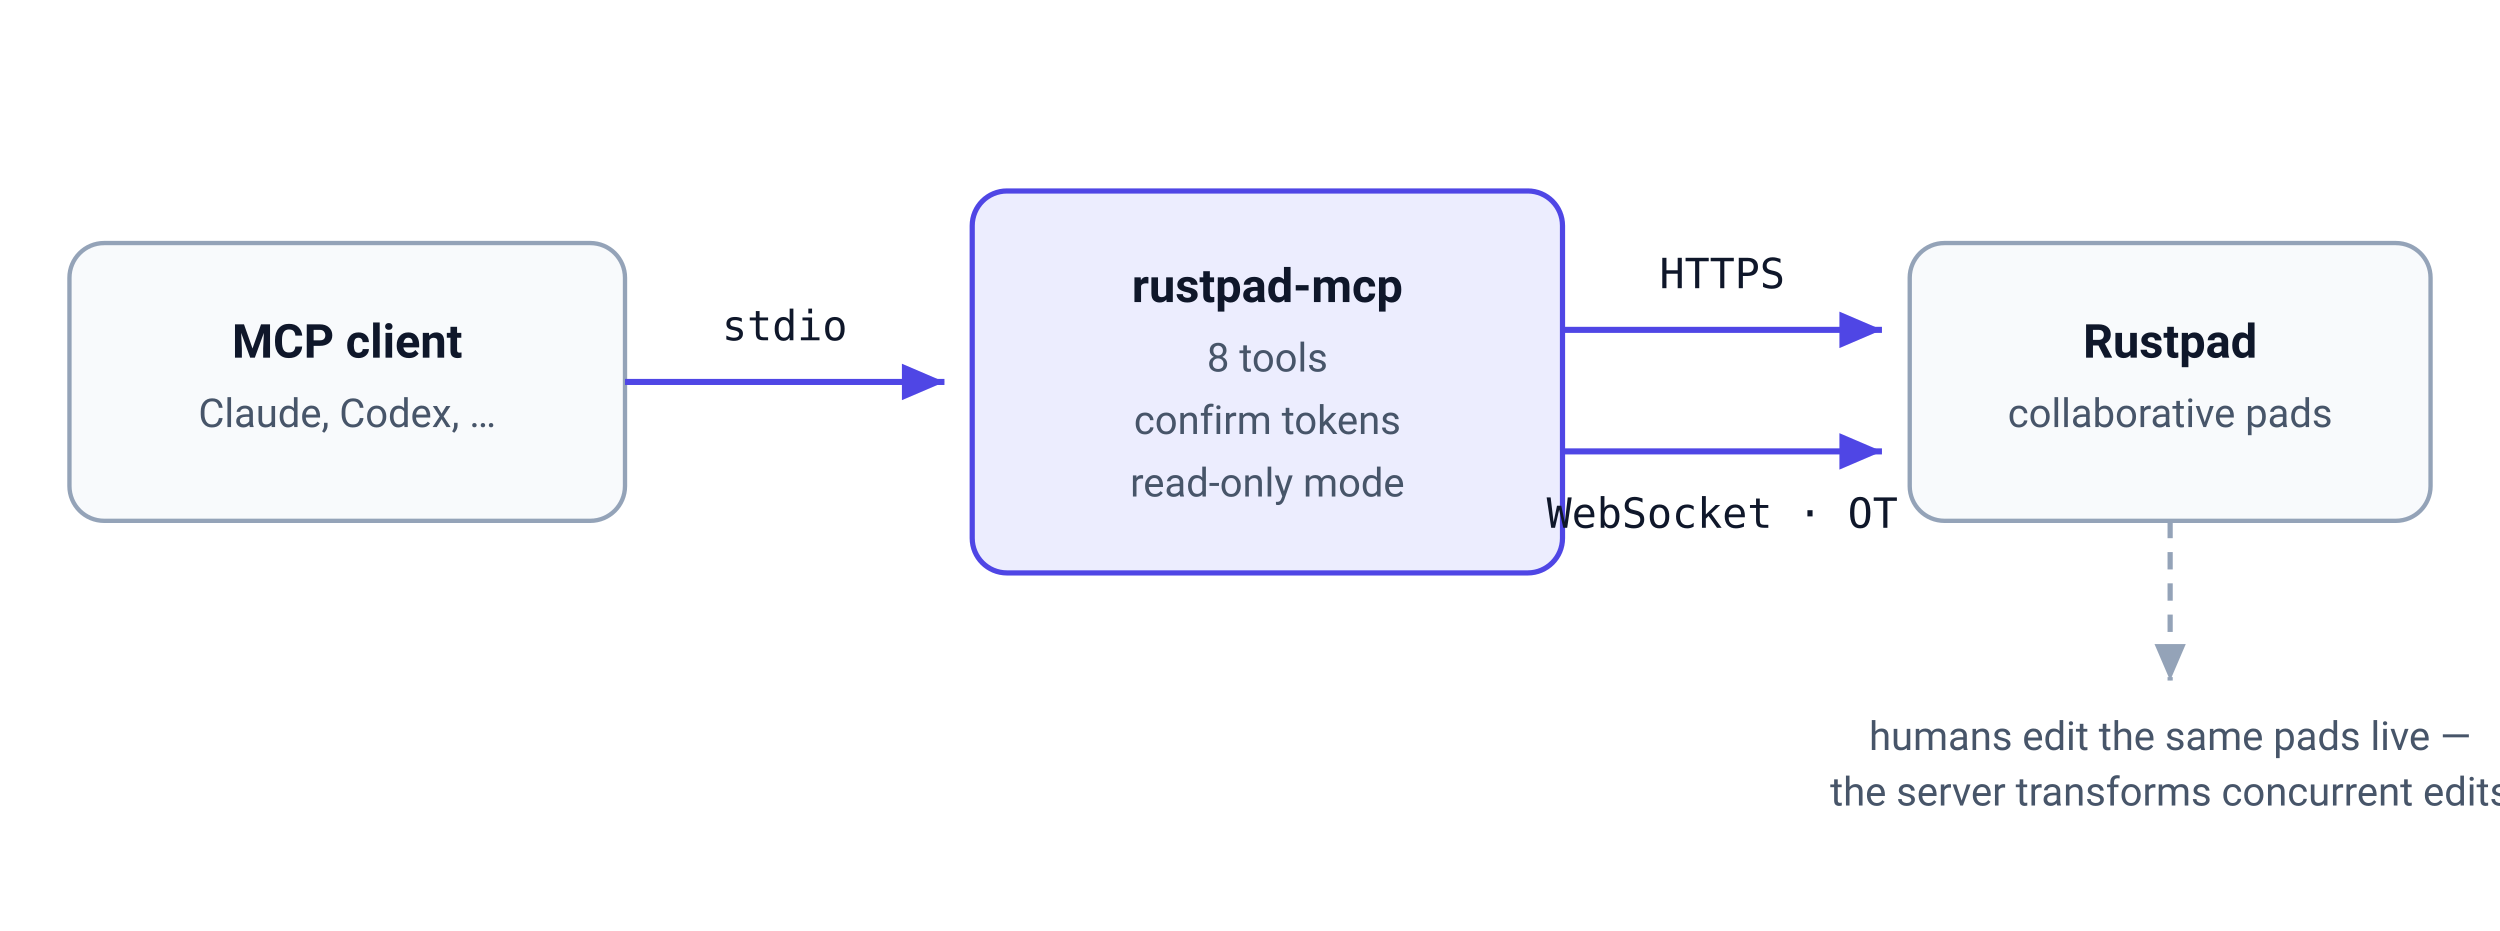
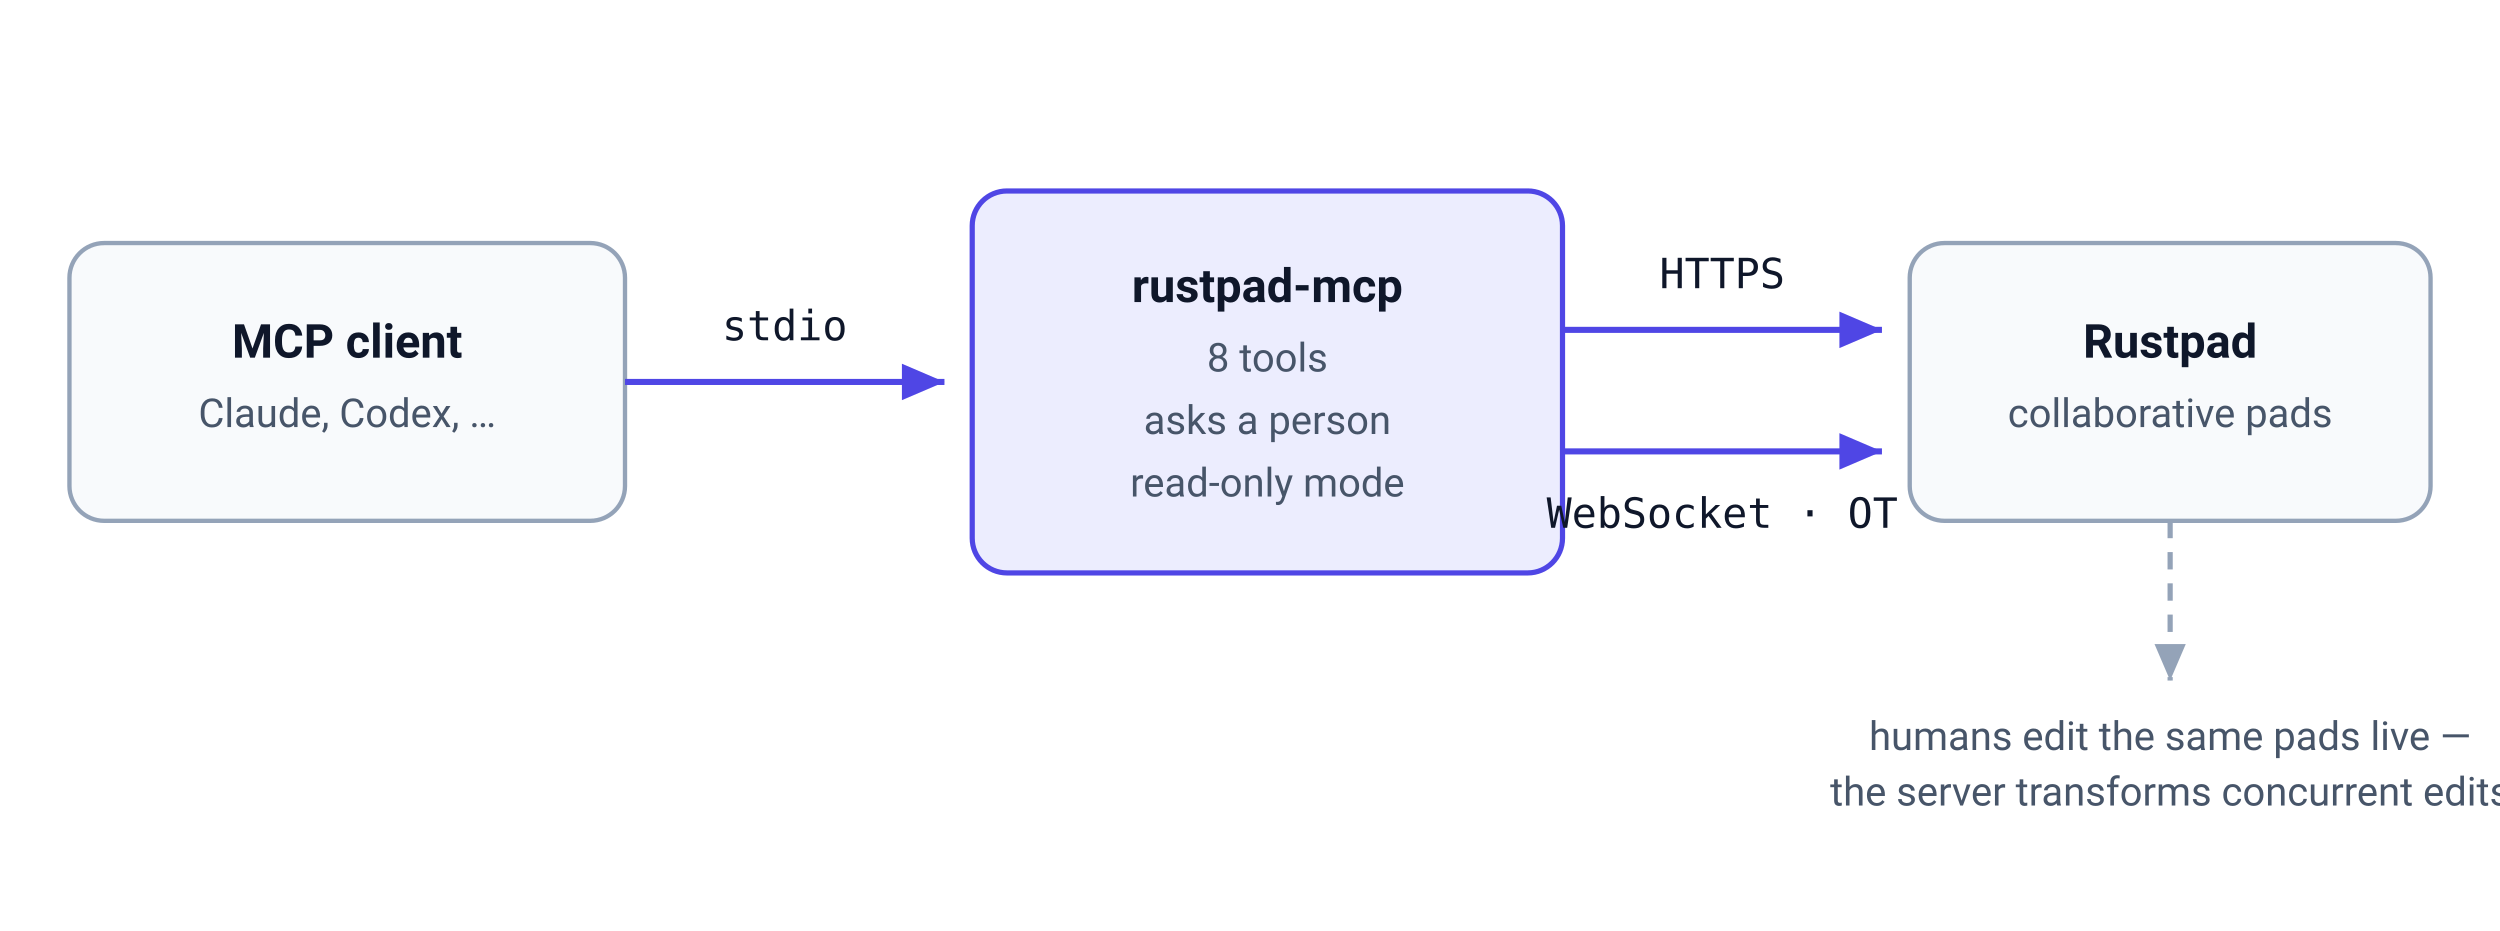
<svg xmlns="http://www.w3.org/2000/svg" viewBox="0 0 720 268" width="720" height="268" role="img" aria-labelledby="arch-title arch-desc">
  <style>
    .node { stroke-width: 1.25; }
    .node-accent { stroke-width: 1.5; }
    .edge { stroke-width: 1.5; fill: none; }
    .edge-accent { stroke-width: 1.75; fill: none; }
    .edge-dashed { stroke-dasharray: 5 4; }
    text { font-family: ui-sans-serif, system-ui, -apple-system, "Segoe UI", Roboto, "DejaVu Sans", sans-serif; font-size: 13px; }
    .label-title { font-size: 13.5px; font-weight: 600; }
    .label-mono { font-family: ui-monospace, SFMono-Regular, Menlo, Consolas, "DejaVu Sans Mono", monospace; font-size: 12px; }
    .label-muted { font-size: 11.5px; }

    .node { fill: #f8fafc; stroke: #94a3b8; }
    .node-accent { fill: rgba(99, 102, 241, 0.12); stroke: #4f46e5; }
    .edge { stroke: #94a3b8; }
    .edge-accent { stroke: #4f46e5; }
    text { fill: #0f172a; }
    .label-muted { fill: #475569; }
    marker path { fill: #94a3b8; stroke: none; }
    marker.accent path { fill: #4f46e5; }
  </style>
  <defs>
    <marker id="arch-arrow" markerWidth="9" markerHeight="9" refX="7" refY="3" orient="auto">
      <path d="M0,0 L7,3 L0,6 z" />
    </marker>
    <marker id="arch-arrow-accent" class="accent" markerWidth="9" markerHeight="9" refX="7" refY="3" orient="auto">
      <path d="M0,0 L7,3 L0,6 z" />
    </marker>
  </defs>
  <rect class="node" x="20" y="70" width="160" height="80" rx="10" />
  <text class="label-title" x="100" y="103" text-anchor="middle">MCP client</text>
  <text class="label-muted" x="100" y="123" text-anchor="middle">Claude, Codex, …</text>
  <rect class="node-accent" x="280" y="55" width="170" height="110" rx="10" />
  <text class="label-title" x="365" y="87" text-anchor="middle">rustpad-mcp</text>
  <text class="label-muted" x="365" y="107" text-anchor="middle">8 tools</text>
-   <text class="label-muted" x="365" y="125" text-anchor="middle">confirm tokens</text>
+   <text class="label-muted" x="365" y="125" text-anchor="middle">asks a person</text>
  <text class="label-muted" x="365" y="143" text-anchor="middle">read-only mode</text>
  <rect class="node" x="550" y="70" width="150" height="80" rx="10" />
  <text class="label-title" x="625" y="103" text-anchor="middle">Rustpad</text>
  <text class="label-muted" x="625" y="123" text-anchor="middle">collaborative pads</text>
  <path class="edge-accent" d="M180,110 L272,110" marker-end="url(#arch-arrow-accent)" />
  <text class="label-mono" x="226" y="98" text-anchor="middle">stdio</text>
  <path class="edge-accent" d="M450,95 L542,95" marker-end="url(#arch-arrow-accent)" />
  <text class="label-mono" x="496" y="83" text-anchor="middle">HTTPS</text>
  <path class="edge-accent" d="M450,130 L542,130" marker-end="url(#arch-arrow-accent)" />
  <text class="label-mono" x="496" y="152" text-anchor="middle">WebSocket · OT</text>
  <path class="edge edge-dashed" d="M625,150 L625,196" marker-end="url(#arch-arrow)" />
  <text class="label-muted" x="625" y="216" text-anchor="middle">humans edit the same pads live —</text>
  <text class="label-muted" x="625" y="232" text-anchor="middle">the server transforms concurrent edits</text>
</svg>
